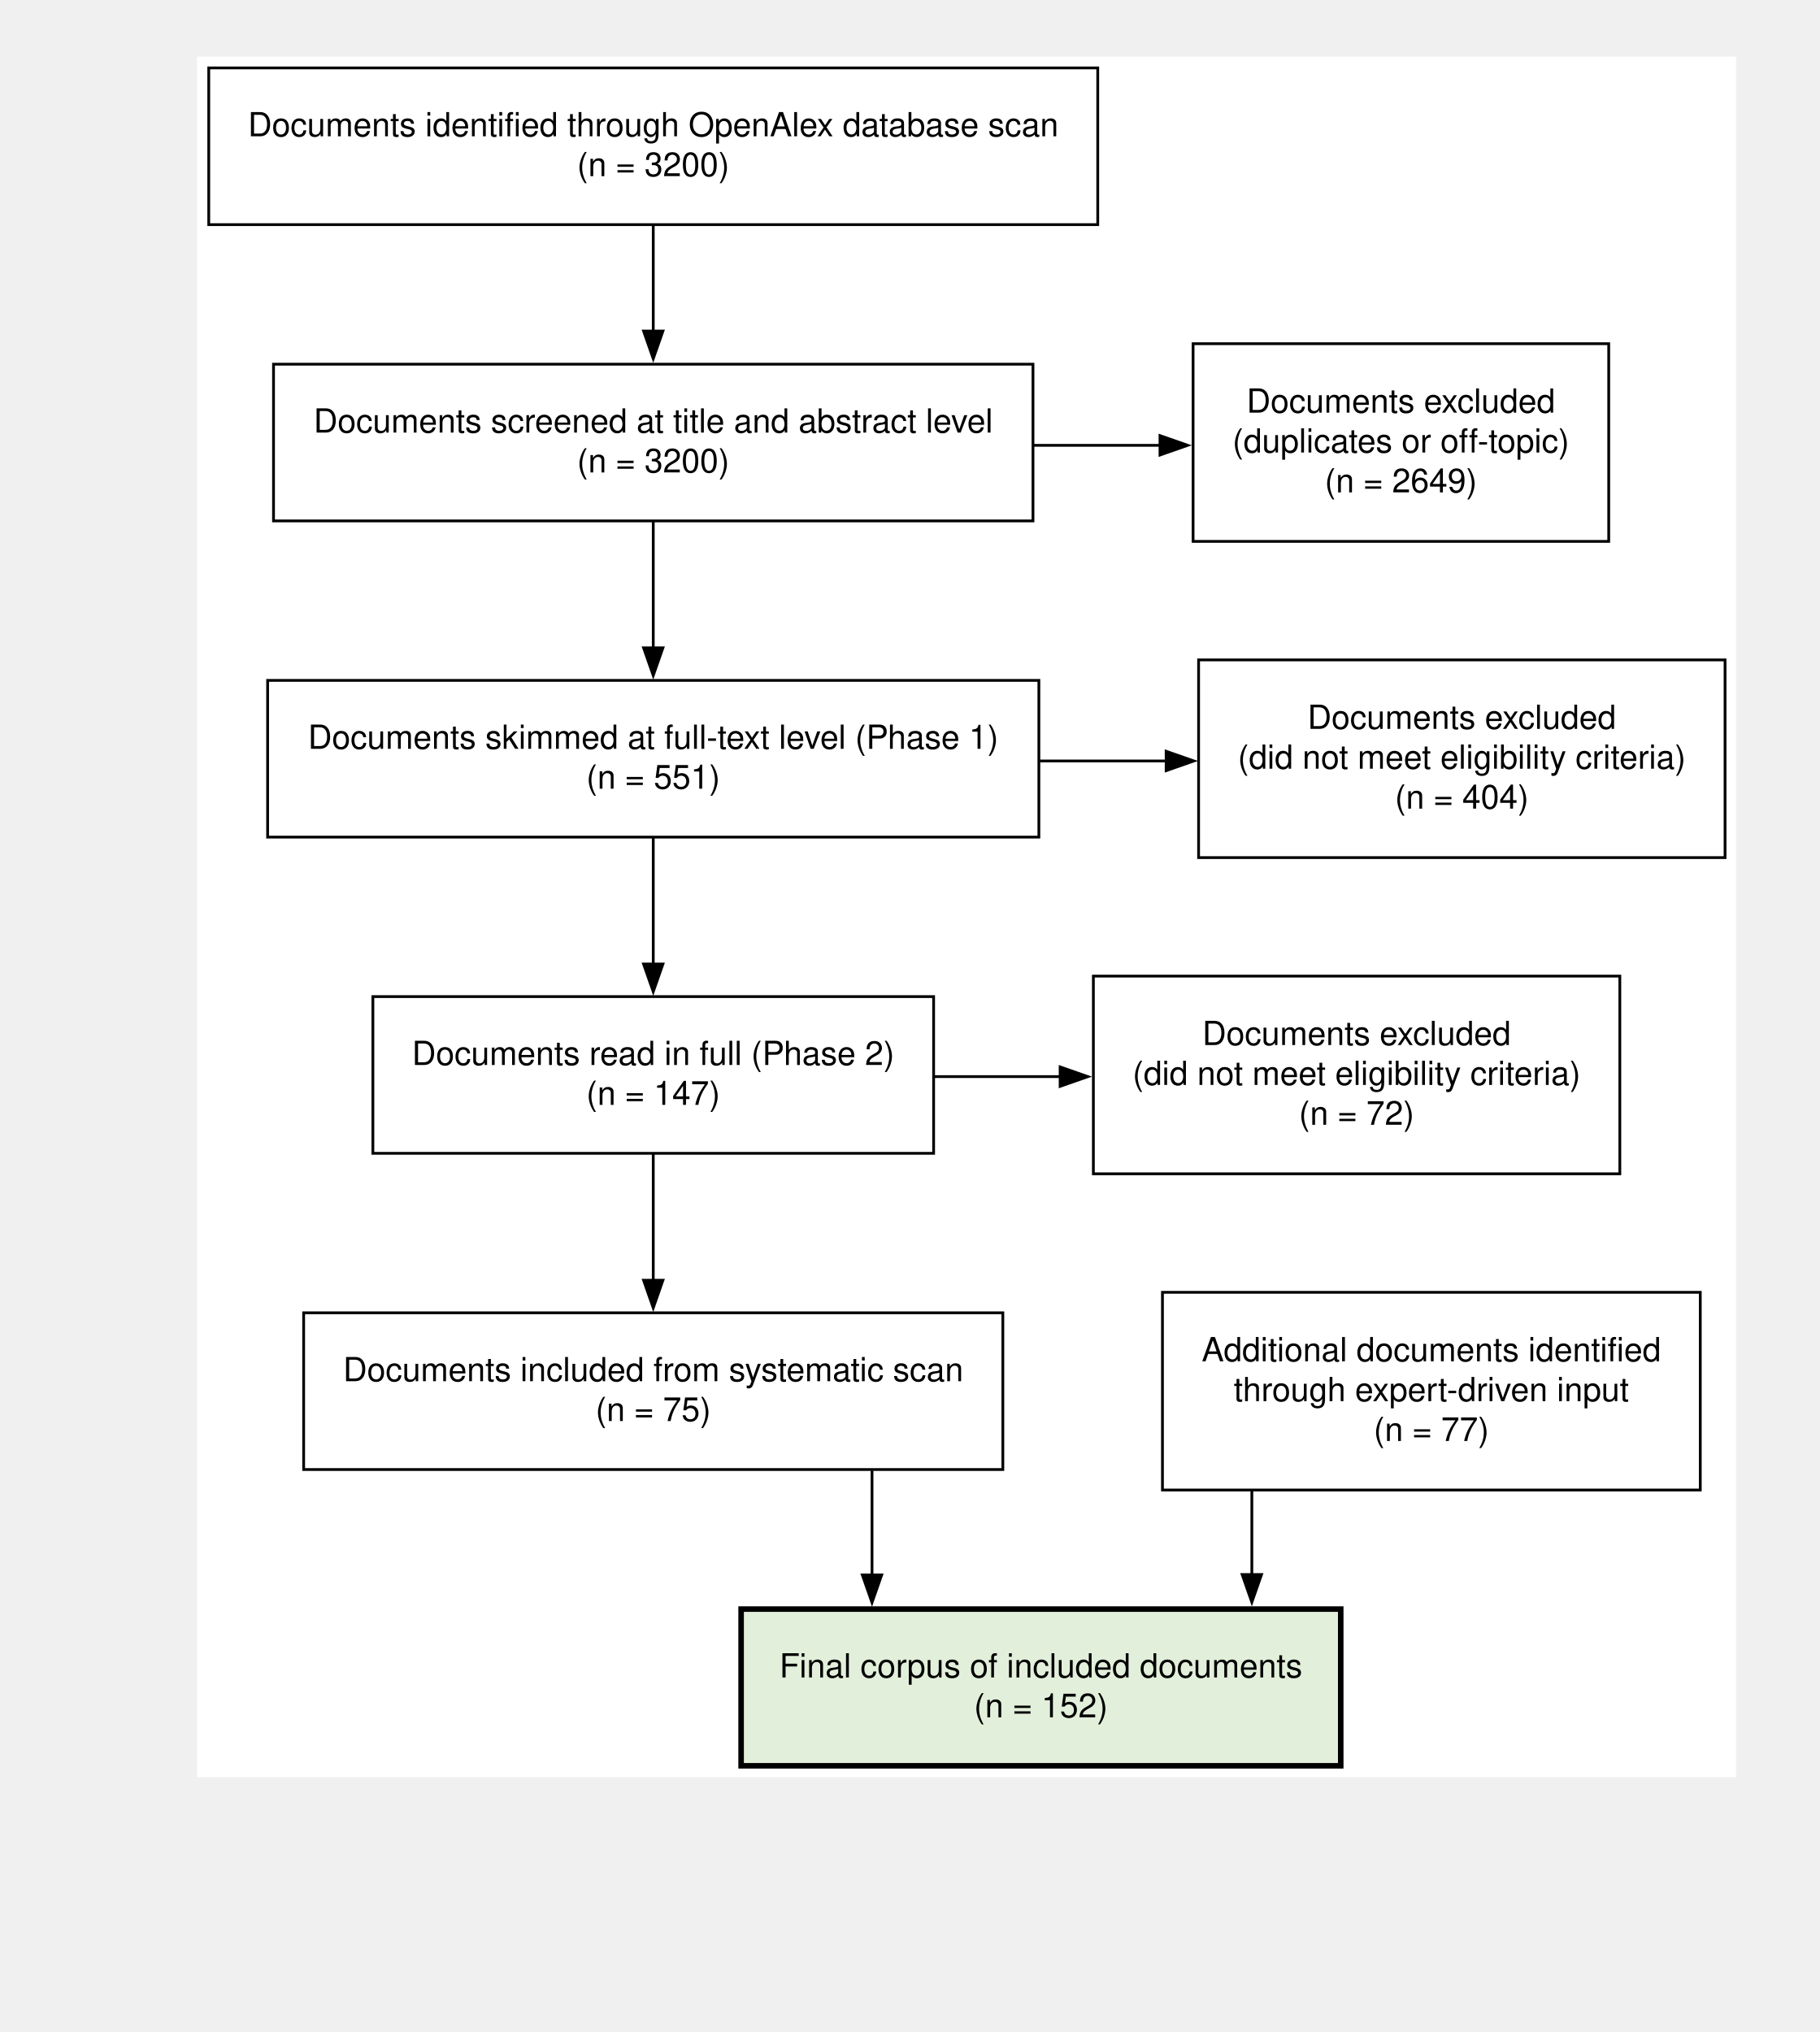
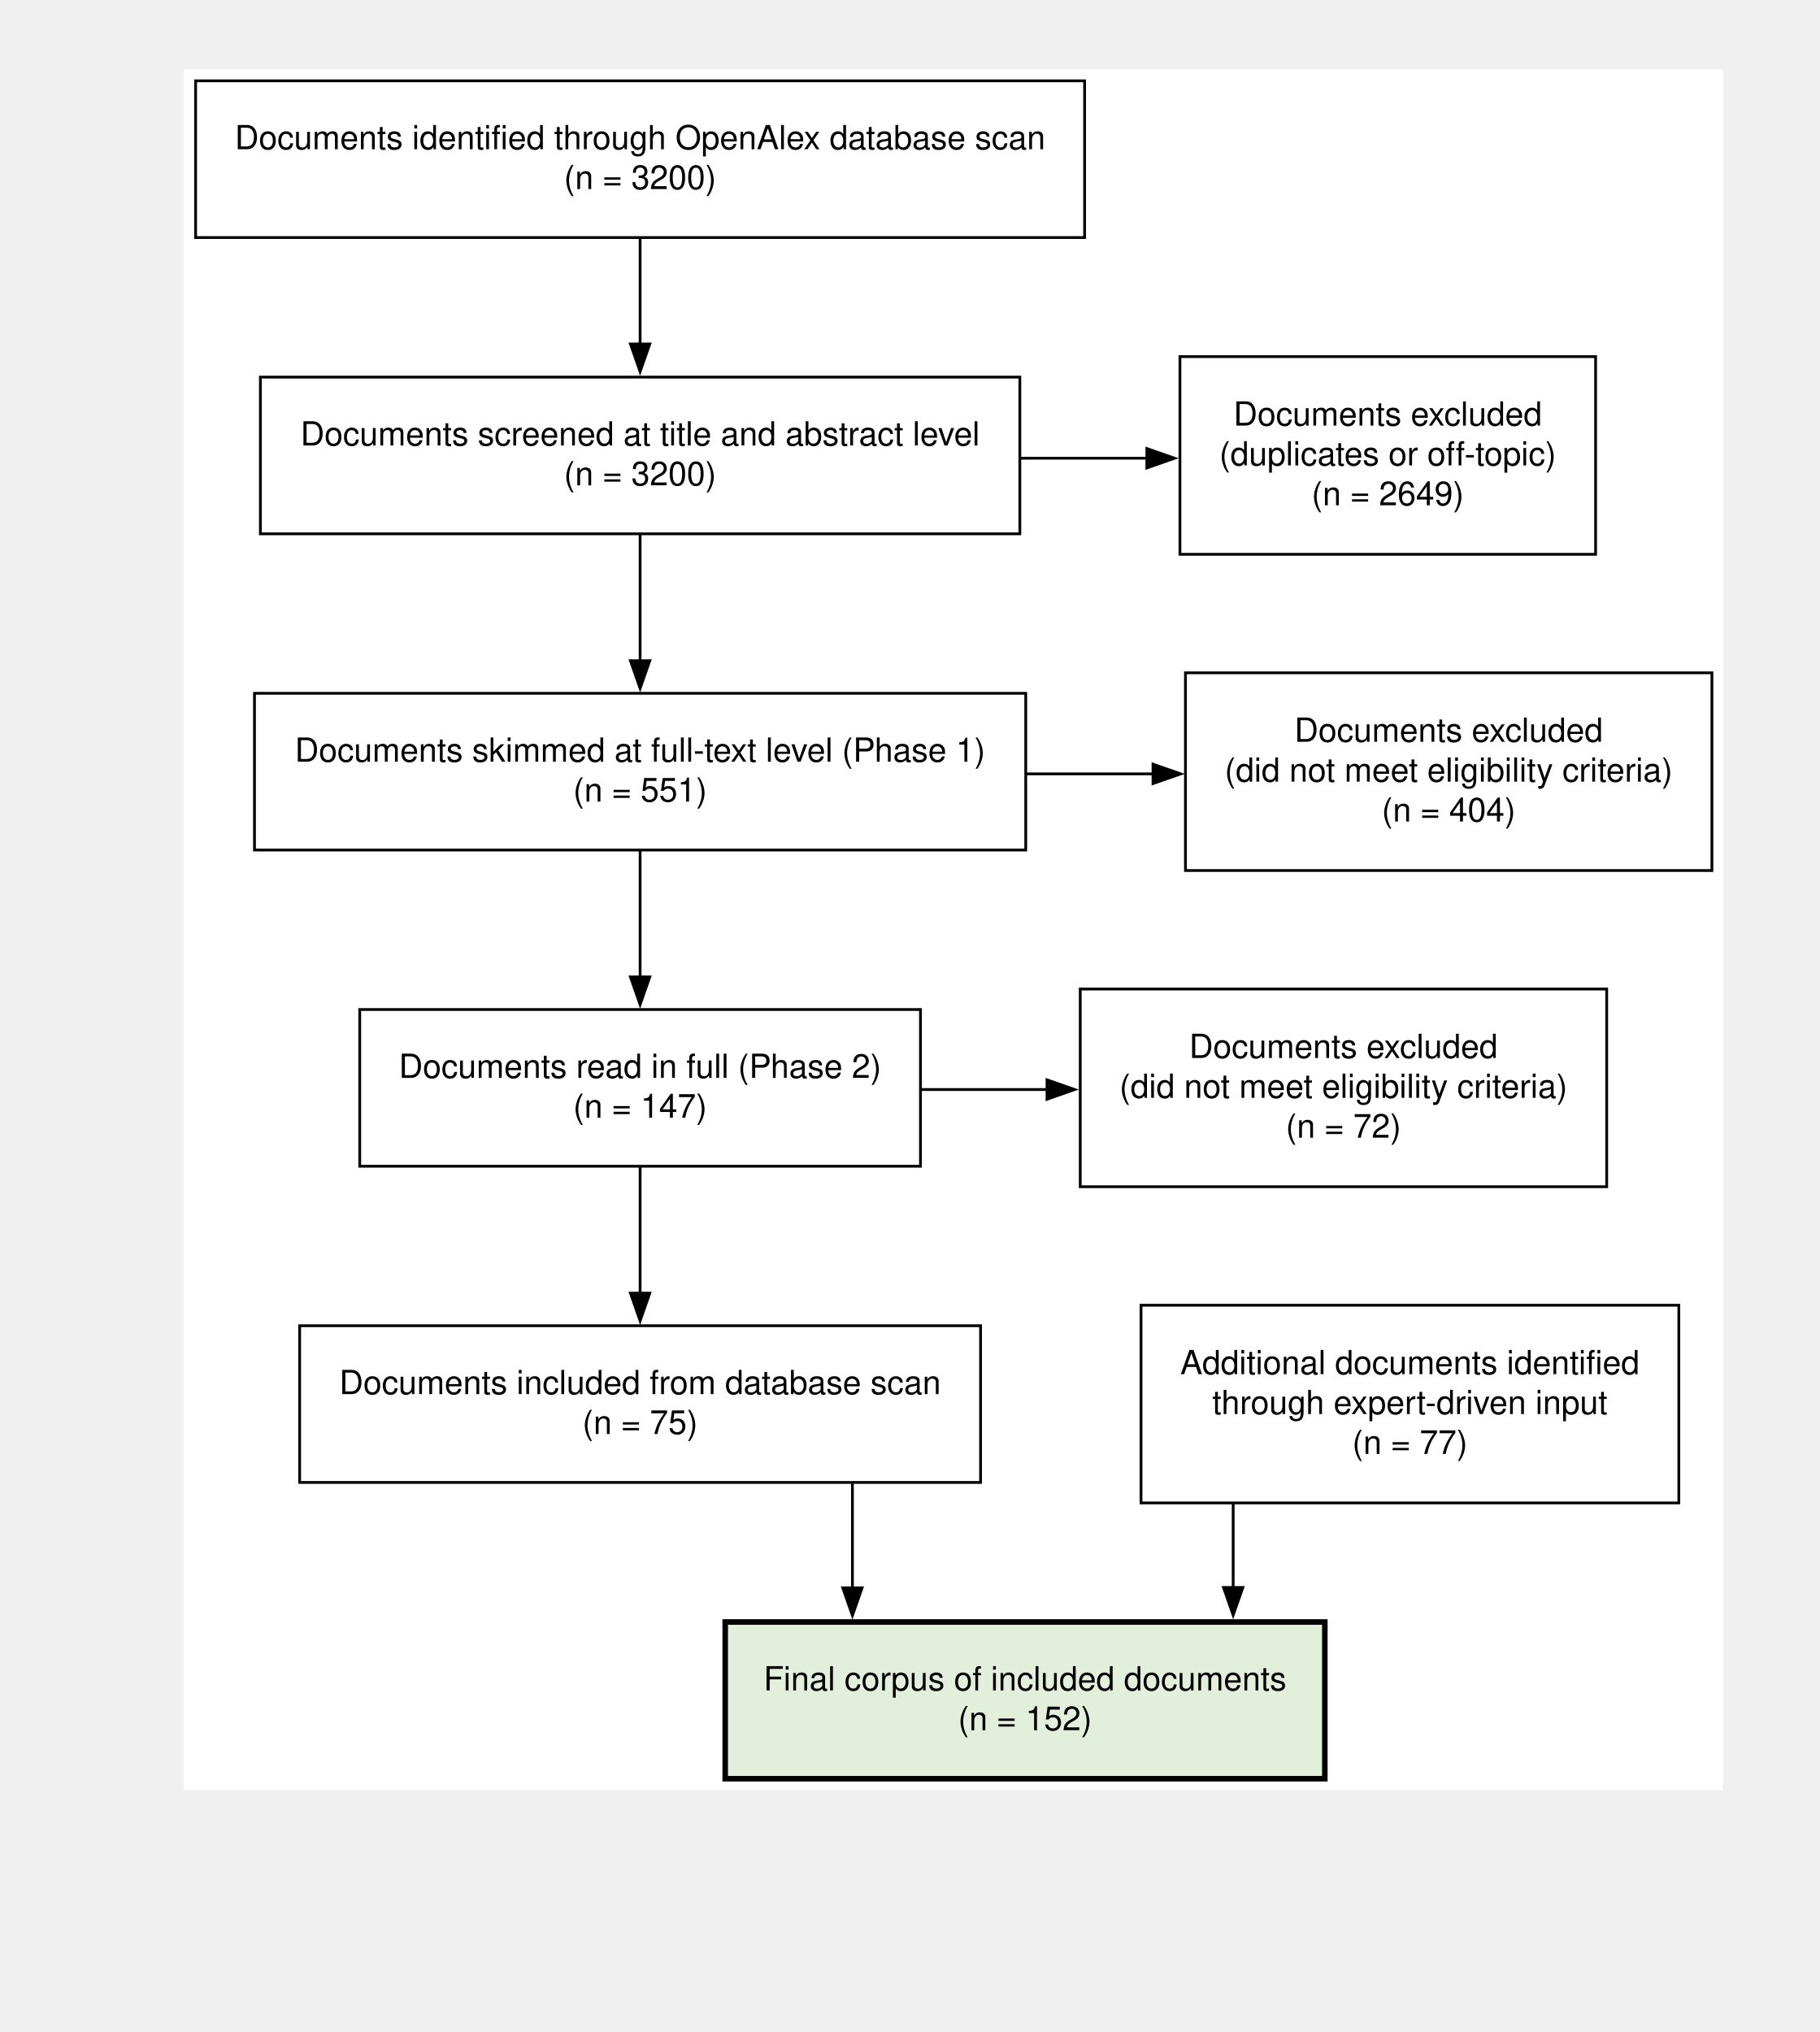
<svg xmlns="http://www.w3.org/2000/svg" width="556pt" height="621pt" viewBox="0.00 0.00 555.79 621.40">
-   <g id="graph0" class="graph" transform="translate(63.34609,540.0786) scale(0.8467453)" data-name="PRISMA">
+   <g id="graph0" class="graph" transform="translate(59.32905,544.0269) scale(0.8467453)" data-name="PRISMA">
    <polygon fill="white" stroke="none" points="-4,4 -4,-617.4 551.79,-617.4 551.79,4 -4,4" style="" />
    <g id="node1" class="node" pointer-events="visible" data-name="A">
      <polygon fill="white" stroke="black" points="321.28,-613.3 0.24,-613.3 0.24,-556.7 321.28,-556.7 321.28,-613.3" style="" />
      <text text-anchor="middle" x="160.76" y="-588.6" font-family="Helvetica,sans-Serif" font-size="12.00" style="">Documents identified through OpenAlex database scan</text>
      <text text-anchor="middle" x="160.76" y="-574.2" font-family="Helvetica,sans-Serif" font-size="12.00" style="">(n = 3200)</text>
    </g>
    <g id="node2" class="node" pointer-events="visible" data-name="B">
      <polygon fill="white" stroke="black" points="297.89,-506.3 23.63,-506.3 23.63,-449.7 297.89,-449.7 297.89,-506.3" style="" />
      <text text-anchor="middle" x="160.76" y="-481.6" font-family="Helvetica,sans-Serif" font-size="12.00" style="">Documents screened at title and abstract level</text>
      <text text-anchor="middle" x="160.76" y="-467.2" font-family="Helvetica,sans-Serif" font-size="12.00" style="">(n = 3200)</text>
    </g>
    <g id="edge1" class="edge" data-name="A-&gt;B">
      <path fill="none" stroke="black" d="M160.76,-556.33C160.76,-556.33 160.76,-518.27 160.76,-518.27" style="" />
      <polygon fill="black" stroke="black" points="164.26,-518.27 160.76,-508.27 157.26,-518.27 164.26,-518.27" style="" />
    </g>
    <g id="node3" class="node" pointer-events="visible" data-name="C">
      <polygon fill="white" stroke="black" points="505.81,-513.7 355.71,-513.7 355.71,-442.3 505.81,-442.3 505.81,-513.7" style="" />
      <text text-anchor="middle" x="430.76" y="-488.8" font-family="Helvetica,sans-Serif" font-size="12.00" style="">Documents excluded</text>
      <text text-anchor="middle" x="430.76" y="-474.4" font-family="Helvetica,sans-Serif" font-size="12.00" style="">(duplicates or off-topic)</text>
      <text text-anchor="middle" x="430.76" y="-460" font-family="Helvetica,sans-Serif" font-size="12.00" style="">(n = 2649)</text>
    </g>
    <g id="edge3" class="edge" data-name="B-&gt;C">
      <path fill="none" stroke="black" d="M298.13,-477C298.13,-477 343.76,-477 343.76,-477" style="" />
      <polygon fill="black" stroke="black" points="343.76,-480.5 353.76,-477 343.76,-473.5 343.76,-480.5" style="" />
    </g>
    <g id="node4" class="node" pointer-events="visible" data-name="D">
      <polygon fill="white" stroke="black" points="300.02,-392.1 21.5,-392.1 21.5,-335.5 300.02,-335.5 300.02,-392.1" style="" />
      <text text-anchor="middle" x="160.76" y="-367.4" font-family="Helvetica,sans-Serif" font-size="12.00" style="">Documents skimmed at full-text level (Phase 1)</text>
      <text text-anchor="middle" x="160.76" y="-353" font-family="Helvetica,sans-Serif" font-size="12.00" style="">(n = 551)</text>
    </g>
    <g id="edge2" class="edge" data-name="B-&gt;D">
      <path fill="none" stroke="black" d="M160.76,-449.48C160.76,-449.48 160.76,-403.87 160.76,-403.87" style="" />
      <polygon fill="black" stroke="black" points="164.26,-403.87 160.76,-393.87 157.26,-403.87 164.26,-403.87" style="" />
    </g>
    <g id="node5" class="node" pointer-events="visible" data-name="E">
      <polygon fill="white" stroke="black" points="547.82,-399.5 357.7,-399.5 357.7,-328.1 547.82,-328.1 547.82,-399.5" style="" />
      <text text-anchor="middle" x="452.76" y="-374.6" font-family="Helvetica,sans-Serif" font-size="12.00" style="">Documents excluded</text>
      <text text-anchor="middle" x="452.76" y="-360.2" font-family="Helvetica,sans-Serif" font-size="12.00" style="">(did not meet eligibility criteria)</text>
      <text text-anchor="middle" x="452.76" y="-345.8" font-family="Helvetica,sans-Serif" font-size="12.00" style="">(n = 404)</text>
    </g>
    <g id="edge5" class="edge" data-name="D-&gt;E">
      <path fill="none" stroke="black" d="M300.35,-363C300.35,-363 345.98,-363 345.98,-363" style="" />
      <polygon fill="black" stroke="black" points="345.98,-366.5 355.98,-363 345.98,-359.5 345.98,-366.5" style="" />
    </g>
    <g id="node6" class="node" pointer-events="visible" data-name="F">
      <polygon fill="white" stroke="black" points="262.01,-277.9 59.51,-277.9 59.51,-221.3 262.01,-221.3 262.01,-277.9" style="" />
      <text text-anchor="middle" x="160.76" y="-253.2" font-family="Helvetica,sans-Serif" font-size="12.00" style="">Documents read in full (Phase 2)</text>
      <text text-anchor="middle" x="160.76" y="-238.8" font-family="Helvetica,sans-Serif" font-size="12.00" style="">(n = 147)</text>
    </g>
    <g id="edge4" class="edge" data-name="D-&gt;F">
      <path fill="none" stroke="black" d="M160.76,-335.28C160.76,-335.28 160.76,-289.67 160.76,-289.67" style="" />
      <polygon fill="black" stroke="black" points="164.26,-289.67 160.76,-279.67 157.26,-289.67 164.26,-289.67" style="" />
    </g>
    <g id="node7" class="node" pointer-events="visible" data-name="G">
      <polygon fill="white" stroke="black" points="509.82,-285.3 319.7,-285.3 319.7,-213.9 509.82,-213.9 509.82,-285.3" style="" />
      <text text-anchor="middle" x="414.76" y="-260.4" font-family="Helvetica,sans-Serif" font-size="12.00" style="">Documents excluded</text>
      <text text-anchor="middle" x="414.76" y="-246" font-family="Helvetica,sans-Serif" font-size="12.00" style="">(did not meet eligibility criteria)</text>
      <text text-anchor="middle" x="414.76" y="-231.6" font-family="Helvetica,sans-Serif" font-size="12.00" style="">(n = 72)</text>
    </g>
    <g id="edge7" class="edge" data-name="F-&gt;G">
      <path fill="none" stroke="black" d="M262.24,-249C262.24,-249 307.7,-249 307.7,-249" style="" />
      <polygon fill="black" stroke="black" points="307.7,-252.5 317.7,-249 307.7,-245.5 307.7,-252.5" style="" />
    </g>
    <g id="node8" class="node" pointer-events="visible" data-name="H">
-       <polygon fill="white" stroke="black" points="287.01,-163.7 34.51,-163.7 34.51,-107.1 287.01,-107.1 287.01,-163.7" style="" />
-       <text text-anchor="middle" x="160.76" y="-139" font-family="Helvetica,sans-Serif" font-size="12.00" style="">Documents included from systematic scan</text>
+       <polygon fill="white" stroke="black" points="283.71,-163.7 37.81,-163.7 37.81,-107.1 283.71,-107.1 283.71,-163.7" style="" />
+       <text text-anchor="middle" x="160.76" y="-139" font-family="Helvetica,sans-Serif" font-size="12.00" style="">Documents included from database scan</text>
      <text text-anchor="middle" x="160.76" y="-124.6" font-family="Helvetica,sans-Serif" font-size="12.00" style="">(n = 75)</text>
    </g>
    <g id="edge6" class="edge" data-name="F-&gt;H">
      <path fill="none" stroke="black" d="M160.76,-221.08C160.76,-221.08 160.76,-175.47 160.76,-175.47" style="" />
      <polygon fill="black" stroke="black" points="164.26,-175.47 160.76,-165.47 157.26,-175.47 164.26,-175.47" style="" />
    </g>
    <g id="node10" class="node" pointer-events="visible" data-name="J">
-       <polygon fill="#e2efda" stroke="black" stroke-width="2" points="409.03,-56.7 192.49,-56.7 192.49,-0.1 409.03,-0.1 409.03,-56.7" style="" />
-       <text text-anchor="middle" x="300.76" y="-32" font-family="Helvetica,sans-Serif" font-size="12.00" style="">Final corpus of included documents</text>
-       <text text-anchor="middle" x="300.76" y="-17.6" font-family="Helvetica,sans-Serif" font-size="12.00" style="">(n = 152)</text>
+       <polygon fill="#e2efda" stroke="black" stroke-width="2" points="408.03,-56.7 191.49,-56.7 191.49,-0.1 408.03,-0.1 408.03,-56.7" style="" />
+       <text text-anchor="middle" x="299.76" y="-32" font-family="Helvetica,sans-Serif" font-size="12.00" style="">Final corpus of included documents</text>
+       <text text-anchor="middle" x="299.76" y="-17.6" font-family="Helvetica,sans-Serif" font-size="12.00" style="">(n = 152)</text>
    </g>
    <g id="edge8" class="edge" data-name="H-&gt;J">
-       <path fill="none" stroke="black" d="M239.76,-106.73C239.76,-106.73 239.76,-69.04 239.76,-69.04" style="" />
-       <polygon fill="black" stroke="black" points="243.26,-69.04 239.76,-59.04 236.26,-69.04 243.26,-69.04" style="" />
+       <path fill="none" stroke="black" d="M237.43,-106.73C237.43,-106.73 237.43,-69.04 237.43,-69.04" style="" />
+       <polygon fill="black" stroke="black" points="240.93,-69.04 237.43,-59.04 233.93,-69.04 240.93,-69.04" style="" />
    </g>
    <g id="node9" class="node" pointer-events="visible" data-name="I">
-       <polygon fill="white" stroke="black" points="538.87,-171.1 344.65,-171.1 344.65,-99.7 538.87,-99.7 538.87,-171.1" style="" />
-       <text text-anchor="middle" x="441.76" y="-146.2" font-family="Helvetica,sans-Serif" font-size="12.00" style="">Additional documents identified</text>
-       <text text-anchor="middle" x="441.76" y="-131.8" font-family="Helvetica,sans-Serif" font-size="12.00" style="">through expert-driven input</text>
-       <text text-anchor="middle" x="441.76" y="-117.4" font-family="Helvetica,sans-Serif" font-size="12.00" style="">(n = 77)</text>
+       <polygon fill="white" stroke="black" points="535.87,-171.1 341.65,-171.1 341.65,-99.7 535.87,-99.7 535.87,-171.1" style="" />
+       <text text-anchor="middle" x="438.76" y="-146.2" font-family="Helvetica,sans-Serif" font-size="12.00" style="">Additional documents identified</text>
+       <text text-anchor="middle" x="438.76" y="-131.8" font-family="Helvetica,sans-Serif" font-size="12.00" style="">through expert-driven input</text>
+       <text text-anchor="middle" x="438.76" y="-117.4" font-family="Helvetica,sans-Serif" font-size="12.00" style="">(n = 77)</text>
    </g>
    <g id="edge9" class="edge" data-name="I-&gt;J">
-       <path fill="none" stroke="black" d="M376.93,-99.47C376.93,-99.47 376.93,-69.17 376.93,-69.17" style="" />
-       <polygon fill="black" stroke="black" points="380.43,-69.17 376.93,-59.17 373.43,-69.17 380.43,-69.17" style="" />
+       <path fill="none" stroke="black" d="M374.93,-99.47C374.93,-99.47 374.93,-69.17 374.93,-69.17" style="" />
+       <polygon fill="black" stroke="black" points="378.43,-69.17 374.93,-59.17 371.43,-69.17 378.43,-69.17" style="" />
    </g>
  </g>
</svg>
